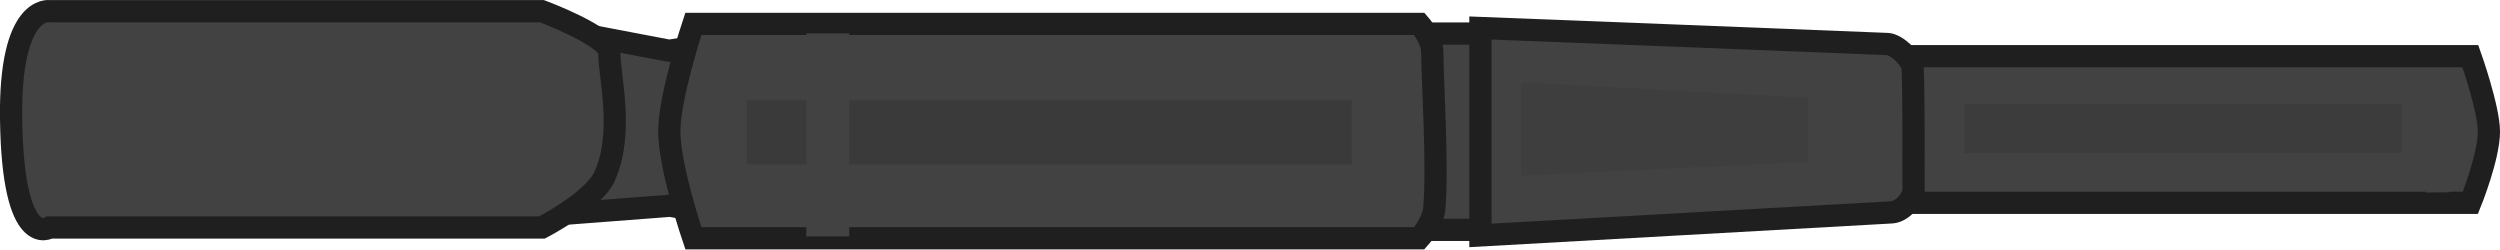
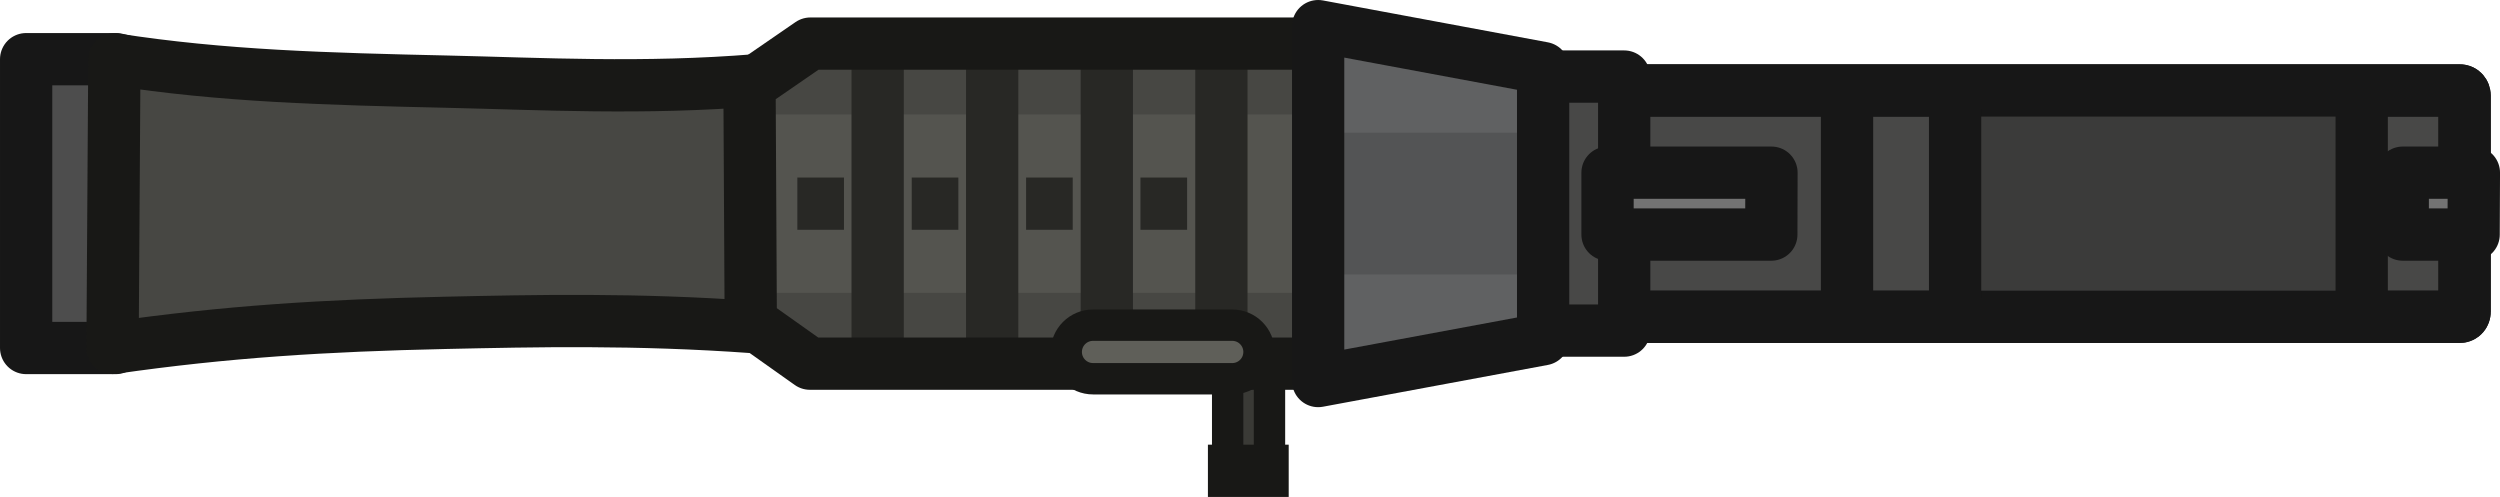
- <svg xmlns="http://www.w3.org/2000/svg" version="1.1" width="168.745" height="16.831" viewBox="0,0,168.745,16.831">
-   <g transform="translate(-155.5274,-171.2351)">
-     <g data-paper-data="{&quot;isPaintingLayer&quot;:true}" fill-rule="nonzero" stroke-linecap="butt" stroke-miterlimit="10" stroke-dasharray="" stroke-dashoffset="0" style="mix-blend-mode: normal">
-       <path d="M278.878,184.925v-9.9h43.395c0,0 1.25,3.525 1.25,5.096c0,1.716 -1.25,4.804 -1.25,4.804z" fill="#424242" stroke="#1f1f1f" stroke-width="1.5" stroke-linejoin="miter" />
-       <path d="M287.378,182.304v-4.804h31v4.804z" fill="#3c3c3c" stroke="#424242" stroke-width="1.5" stroke-linejoin="miter" />
-       <path d="M320.258,183.469c0,0 0.75,-2.428 0.75,-3.64c0,-1.043 -0.75,-3.203 -0.75,-3.203h0.105c0,0 1.125,1.984 1.125,3.057c0,1.194 -1.125,3.785 -1.125,3.785z" fill="#383838" stroke="#424242" stroke-width="1.5" stroke-linejoin="miter" />
-       <path d="M249.953,186.75v-13.25h5.75v13.25z" fill="#424242" stroke="#1f1f1f" stroke-width="1.5" stroke-linejoin="miter" />
-       <path d="M200.692,174.661l10.257,-1.63c-5.635,5.368 -2.546,9.582 0,13.866l-10.185,-1.775l-7.656,0.586c1.582,-3.859 3.192,-7.711 0,-12.493z" fill="#424242" stroke="#1f1f1f" stroke-width="1.5" stroke-linejoin="round" />
-       <path d="M202.328,187.317c0,0 -1.625,-4.769 -1.625,-7.218c0,-2.371 1.625,-7.251 1.625,-7.251h49c0,0 0.875,0.989 0.875,1.902c0,1.755 0.386,7.538 0.139,10.532c-0.083,1.01 -1.014,2.035 -1.014,2.035z" fill="#424242" stroke="#1f1f1f" stroke-width="1.5" stroke-linejoin="miter" />
-       <path d="M205.182,183.083v-5.833h42.333v5.833z" fill="#3a3a3a" stroke="#424242" stroke-width="1.5" stroke-linejoin="miter" />
-       <path d="" fill="#6d6d6d" stroke="#1f1f1f" stroke-width="1.5" stroke-linejoin="miter" />
-       <path d="" fill="#6d6d6d" stroke="#1f1f1f" stroke-width="1.5" stroke-linejoin="miter" />
-       <path d="M158.879,186.591c0,0 -2.474,1.609 -2.602,-7.296c-0.112,-7.787 2.602,-7.304 2.602,-7.304h33.23c0,0 4.541,1.692 4.541,2.8c0,1.603 1.022,5.402 -0.317,8.353c-0.749,1.65 -4.223,3.447 -4.223,3.447z" fill="#424242" stroke="#1f1f1f" stroke-width="1.5" stroke-linejoin="miter" />
-       <path d="" fill="#656565" stroke="#1f1f1f" stroke-width="1.5" stroke-linejoin="miter" />
-       <path d="" fill="#656565" stroke="#1f1f1f" stroke-width="1.5" stroke-linejoin="miter" />
-       <path d="M255.453,187.125v-14c0,0 24.51,0.952 27.486,1.081c0.568,0.025 1.658,0.979 1.687,1.667c0.094,2.235 0.046,6.765 0.062,8.123c0.008,0.668 -0.792,1.535 -1.474,1.573c-3.228,0.181 -27.761,1.556 -27.761,1.556z" fill="#424242" stroke="#1f1f1f" stroke-width="1.5" stroke-linejoin="miter" />
-       <path d="M257.453,183.875v-7.875l20.875,1.125v5.75z" fill="#3e3e3e" stroke="#424242" stroke-width="1.5" stroke-linejoin="miter" />
-       <path d="M211.2,185.94v-11.2h0.4v11.2z" fill="#4e4b4e" stroke="#424242" stroke-width="2.5" stroke-linejoin="miter" />
+ <svg xmlns="http://www.w3.org/2000/svg" version="1.1" width="119.539" height="23.762" viewBox="0,0,119.539,23.762">
+   <g transform="translate(-224.6739,-177.0209)">
+     <g data-paper-data="{&quot;isPaintingLayer&quot;:true}" stroke-miterlimit="10" stroke-dasharray="" stroke-dashoffset="0" style="mix-blend-mode: normal">
+       <path d="M283.375,199.55v-6h2v6z" fill="#3a3a36" fill-rule="nonzero" stroke="#181816" stroke-width="1.5" stroke-linecap="butt" stroke-linejoin="miter" />
+       <path d="M231.801,192.289l-1.591,1.372h-4.286v-13.81h4.309l2.173,0.529" fill="#4d4d4d" fill-rule="nonzero" stroke="#171717" stroke-width="2.5" stroke-linecap="butt" stroke-linejoin="round" />
+       <path d="M229.663,180.032c9.143,1.429 18.259,2.018 30.716,0.998l-0.178,11.803c-4.006,-0.29 -13.009,-0.465 -13.88,-0.453c-6.17,0.085 -11,0.627 -16.745,1.454z" fill="#474743" fill-rule="nonzero" stroke="none" stroke-width="2.5" stroke-linecap="butt" stroke-linejoin="round" />
+       <path d="M230.143,179.858c5.179,0.809 10.173,0.938 15.947,1.068c4.419,0.1 9.369,0.372 14.769,-0.07l-0.178,11.803c-5.567,-0.403 -10.464,-0.294 -14.711,-0.201c-5.739,0.126 -10.484,0.417 -15.915,1.199z" fill="none" fill-rule="nonzero" stroke="#181816" stroke-width="2.5" stroke-linecap="butt" stroke-linejoin="round" />
+       <path d="M260.263,181.109l2.91,-2.003h24.529v15.303h-24.552l-2.823,-2.003z" fill="#54544f" fill-rule="nonzero" stroke="none" stroke-width="2.5" stroke-linecap="butt" stroke-linejoin="round" />
+       <path d="M263.245,179.019h23.887v3.473h-25.852zM262.935,194.492h23.887v-3.469h-25.852z" fill="#474743" fill-rule="nonzero" stroke="none" stroke-width="2.5" stroke-linecap="butt" stroke-linejoin="round" />
+       <g stroke="#282825" stroke-width="2.5" stroke-linecap="butt" stroke-linejoin="round">
+         <path d="M266.639,194.537v-15.56M272.115,194.537v-15.56M277.596,194.537v-15.56M283.076,194.537v-15.56" fill="#696256" fill-rule="nonzero" />
+         <path d="M268.268,186.759h2.23M273.737,186.759h2.23M279.206,186.759h2.23M262.799,186.759h2.23" fill="#54544f" fill-rule="evenodd" />
+       </g>
+       <path d="M260.512,181.109l2.91,-2.003h24.529v15.303h-24.552l-2.827,-2.003z" fill="none" fill-rule="nonzero" stroke="#181816" stroke-width="2.5" stroke-linecap="butt" stroke-linejoin="round" />
+       <path d="M298.111,182.345h44.523c0.125,0 0.219,0.113 0.219,0.246v8.334c0,0.132 -0.094,0.242 -0.223,0.242h-44.523c-0.125,0 -0.219,-0.113 -0.219,-0.242v-8.322c0,-0.132 0.094,-0.242 0.223,-0.242z" fill="#545045" fill-rule="nonzero" stroke="none" stroke-width="2.5" stroke-linecap="round" stroke-linejoin="round" />
+       <path d="M336.564,182.712v8.088h-18.316v-7.952z" fill="#3e3a32" fill-rule="nonzero" stroke="none" stroke-width="2.5" stroke-linecap="butt" stroke-linejoin="round" />
+       <path d="M297.778,181.347h44.523c0.125,0 0.219,0.113 0.219,0.246v10.329c0,0.132 -0.094,0.246 -0.223,0.246h-44.523c-0.125,0 -0.219,-0.113 -0.219,-0.246v-10.318c0,-0.136 0.094,-0.246 0.223,-0.246z" fill="#484847" fill-rule="nonzero" stroke="#171717" stroke-width="2.5" stroke-linecap="round" stroke-linejoin="round" />
+       <path d="M318.033,181.022h19.359v11.24h-19.359z" fill="#3b3b3a" fill-rule="evenodd" stroke="none" stroke-width="2.5" stroke-linecap="butt" stroke-linejoin="round" />
+       <path d="M297.778,181.347h44.523c0.125,0 0.219,0.113 0.219,0.246v10.329c0,0.132 -0.094,0.246 -0.223,0.246h-44.523c-0.125,0 -0.219,-0.113 -0.219,-0.246v-10.318c0,-0.136 0.094,-0.246 0.223,-0.246z" fill="none" fill-rule="nonzero" stroke="#171717" stroke-width="2.5" stroke-linecap="round" stroke-linejoin="round" />
+       <path d="M297.952,180.682h4.384v12.147h-4.12" fill="#484847" fill-rule="nonzero" stroke="#171717" stroke-width="2.5" stroke-linecap="butt" stroke-linejoin="round" />
+       <path d="M287.702,178.271l10.757,2.003v12.967l-10.757,1.999z" fill="#606162" fill-rule="nonzero" stroke="none" stroke-width="2.5" stroke-linecap="butt" stroke-linejoin="round" />
+       <path d="M288.039,183.366h10.08v6.78h-10.08z" fill="#535455" fill-rule="evenodd" stroke="none" stroke-width="2.5" stroke-linecap="butt" stroke-linejoin="round" />
+       <path d="M287.702,178.271l10.757,2.003v12.967l-10.757,1.999zM312.991,182.228v9.059" fill="none" fill-rule="nonzero" stroke="#171717" stroke-width="2.5" stroke-linecap="butt" stroke-linejoin="round" />
+       <path d="M318.158,191.287v-9.059M337.6,191.287v-9.059" fill="none" fill-rule="nonzero" stroke="#171717" stroke-width="2.5" stroke-linecap="butt" stroke-linejoin="round" />
+       <path d="M342.952,188.237h-3.39v-2.959h3.402zM309.37,188.237h-7.831v-2.959h7.839z" fill="#737373" fill-rule="nonzero" stroke="#171717" stroke-width="2.5" stroke-linecap="butt" stroke-linejoin="round" />
+       <path d="M276.938,195.131c-0.708,0 -1.281,-0.574 -1.281,-1.281v0c0,-0.708 0.574,-1.281 1.281,-1.281h6.656c0.708,0 1.281,0.574 1.281,1.281v0c0,0.708 -0.574,1.281 -1.281,1.281z" fill="#5f5f59" fill-rule="nonzero" stroke="#181816" stroke-width="1.5" stroke-linecap="butt" stroke-linejoin="round" />
+       <path d="M283.181,200.033v-1h2.363v1z" fill="#3a3a36" fill-rule="nonzero" stroke="#181816" stroke-width="1.5" stroke-linecap="butt" stroke-linejoin="miter" />
    </g>
  </g>
</svg>
